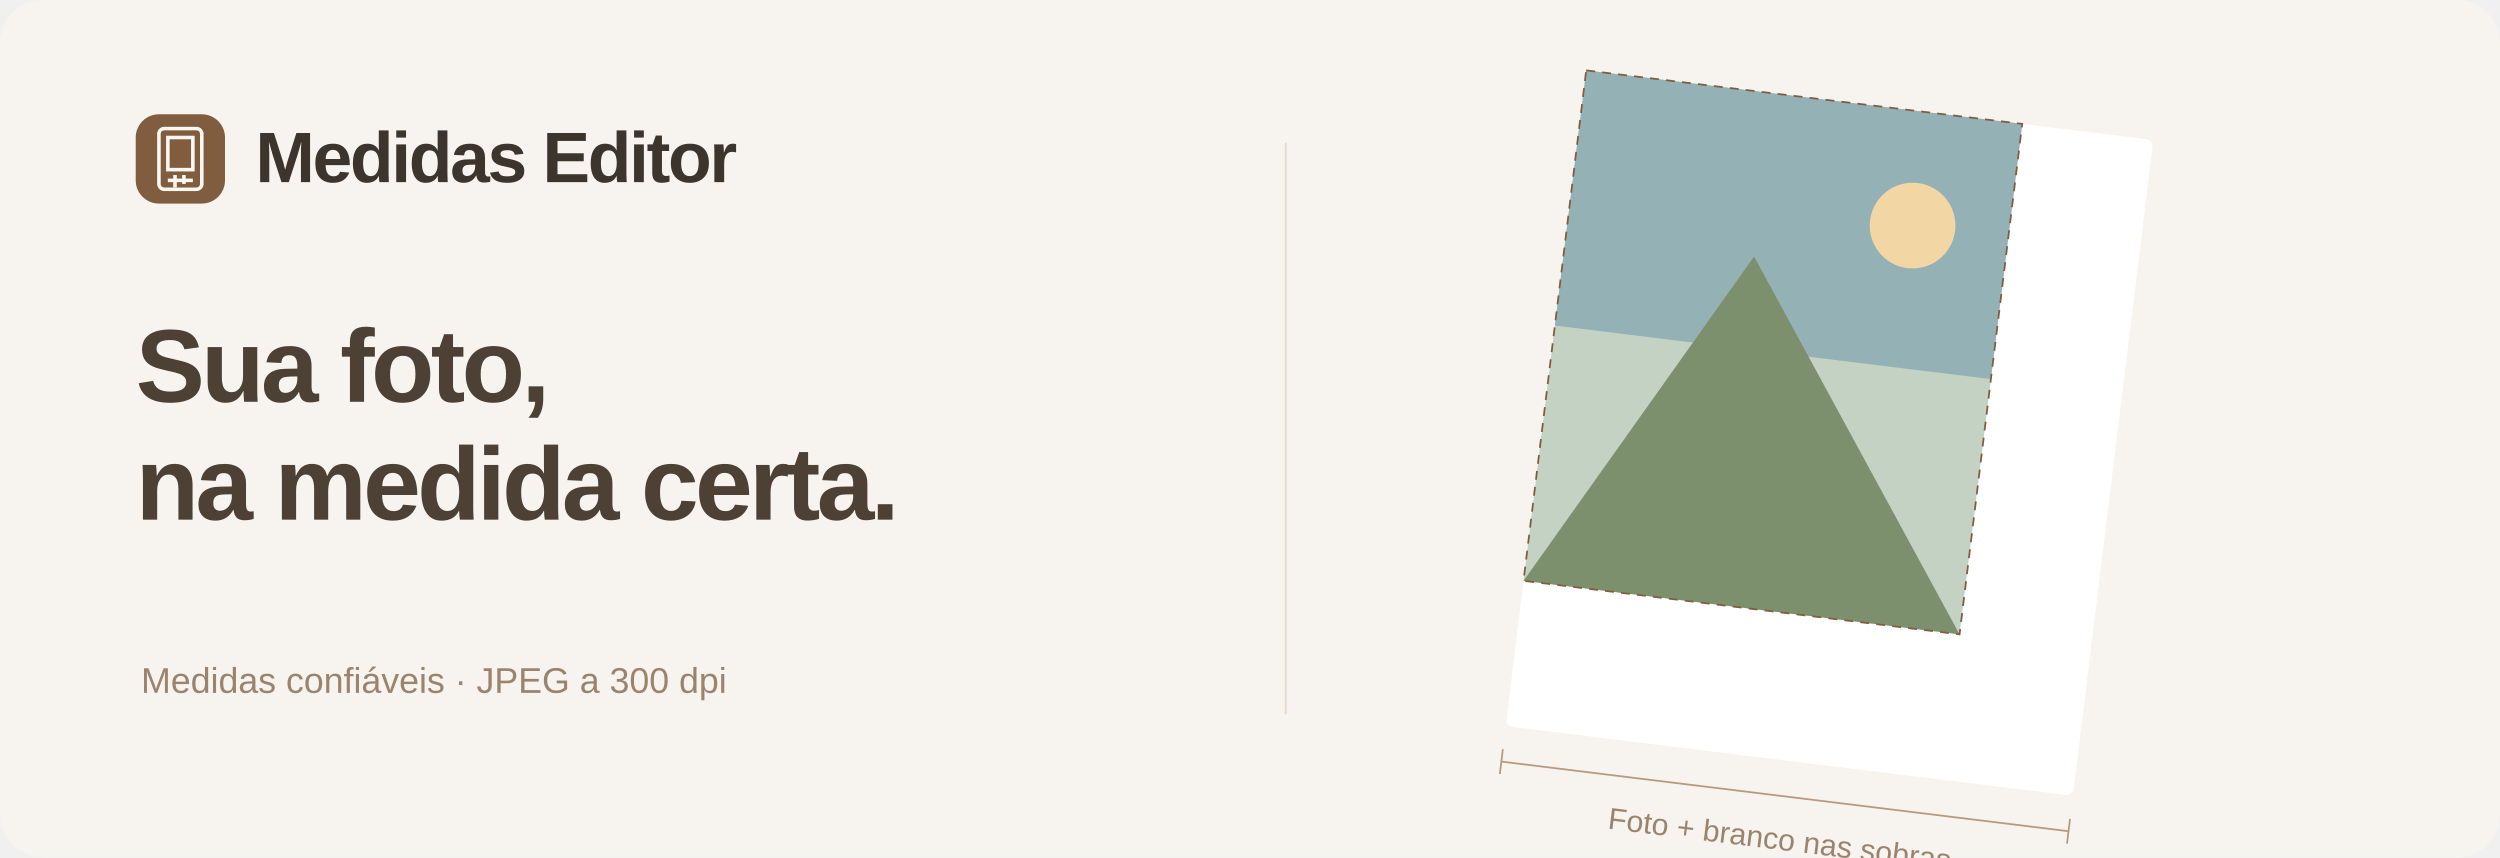
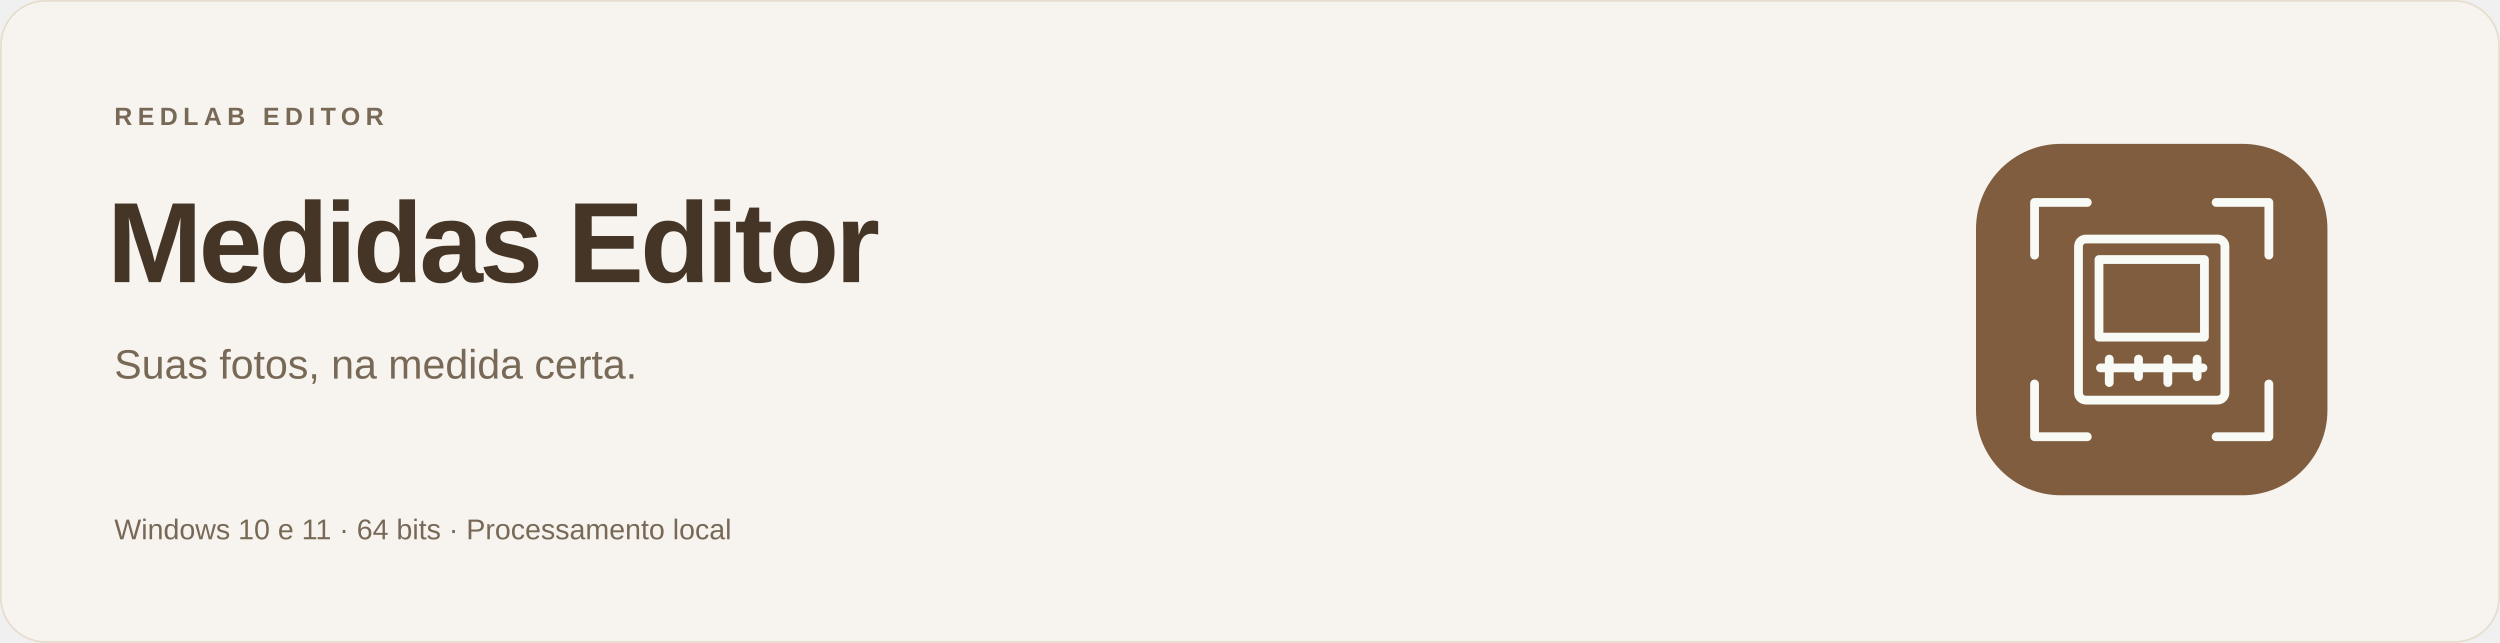
- <svg xmlns="http://www.w3.org/2000/svg" width="1400" height="480" viewBox="0 0 1400 480" role="img" aria-labelledby="title desc">
-   <rect width="1400" height="480" rx="24" fill="#f7f4ef" />
-   <g transform="translate(76 64)">
-     <rect width="50" height="50" rx="13" fill="#805d3e" />
-     <g stroke="#fcf8f1" fill="none" stroke-width="2">
-       <rect x="13" y="8" width="24" height="34" rx="3" />
-       <path d="M18 13h14v18H18zm0 24h14m-10-3v7m5-7v5" />
+ <svg xmlns="http://www.w3.org/2000/svg" width="1400" height="360" viewBox="0 0 1400 360">
+   <rect x=".5" y=".5" width="1399" height="359" rx="25" fill="#f7f4ef" stroke="#e6ddcf" />
+   <g font-family="Segoe UI,Arial,sans-serif">
+     <text x="64" y="70" font-size="14" font-weight="600" letter-spacing="3" fill="#786957">REDLAB EDITOR</text>
+     <text x="60" y="158" font-size="64" font-weight="650" letter-spacing="-2" fill="#443526">Medidas Editor</text>
+     <text x="64" y="212" font-size="23" fill="#786957">Suas fotos, na medida certa.</text>
+     <text x="64" y="302" font-size="16" fill="#786957">Windows 10 e 11 · 64 bits · Processamento local</text>
+   </g>
+   <g transform="translate(1100 74) scale(.82)">
+     <rect x="8" y="8" width="240" height="240" rx="58" fill="#805d3e" />
+     <g fill="none" stroke="#f8faf6" stroke-width="6" stroke-linecap="round" stroke-linejoin="round">
+       <polyline points="48,84 48,48 84,48" />
+       <polyline points="172,48 208,48 208,84" />
+       <polyline points="208,172 208,208 172,208" />
+       <polyline points="84,208 48,208 48,172" />
+       <rect x="78" y="73" width="100" height="110" rx="5" />
+       <rect x="92" y="87" width="72" height="53" rx="0" />
+       <polyline points="93,161 163,161" />
+       <polyline points="99,155 99,171" />
+       <polyline points="119,155 119,167" />
+       <polyline points="139,155 139,171" />
+       <polyline points="159,155 159,167" />
    </g>
-     <text x="67" y="38" font-family="Segoe UI,Arial,sans-serif" font-size="40" font-weight="650" letter-spacing="-1.3" fill="#3c352e">Medidas Editor</text>
-   </g>
-   <g font-family="Segoe UI,Arial,sans-serif" fill="#4d4034">
-     <text x="76" y="225" font-size="58" font-weight="600" letter-spacing="-2">Sua foto,</text>
-     <text x="76" y="291" font-size="58" font-weight="600" letter-spacing="-2">na medida certa.</text>
-     <text x="79" y="388" font-size="20" fill="#9a846e">Medidas confiáveis · JPEG a 300 dpi</text>
-   </g>
-   <path d="M720 80v320" stroke="#e3d8ca" />
-   <g transform="translate(865 60) rotate(7 180 180)">
-     <rect width="320" height="370" rx="4" fill="white" />
-     <rect width="246" height="288" fill="#c3d2c2" />
-     <path d="M0 0h246v144H0z" fill="#94b1b6" />
-     <circle cx="192" cy="64" r="24" fill="#f2d7a5" />
-     <path d="m0 288 106-196 140 196" fill="#7d906d" />
-     <path d="M0 0h246v288H0z" stroke="#805d3e" stroke-dasharray="5 4" fill="none" />
-     <path d="M0 390h320m-320-7v14m320-14v14" stroke="#b59b7d" fill="none" />
-     <text x="160" y="420" text-anchor="middle" font-family="Segoe UI,Arial,sans-serif" font-size="17" fill="#9a846e">Foto + branco nas sobras</text>
  </g>
</svg>
